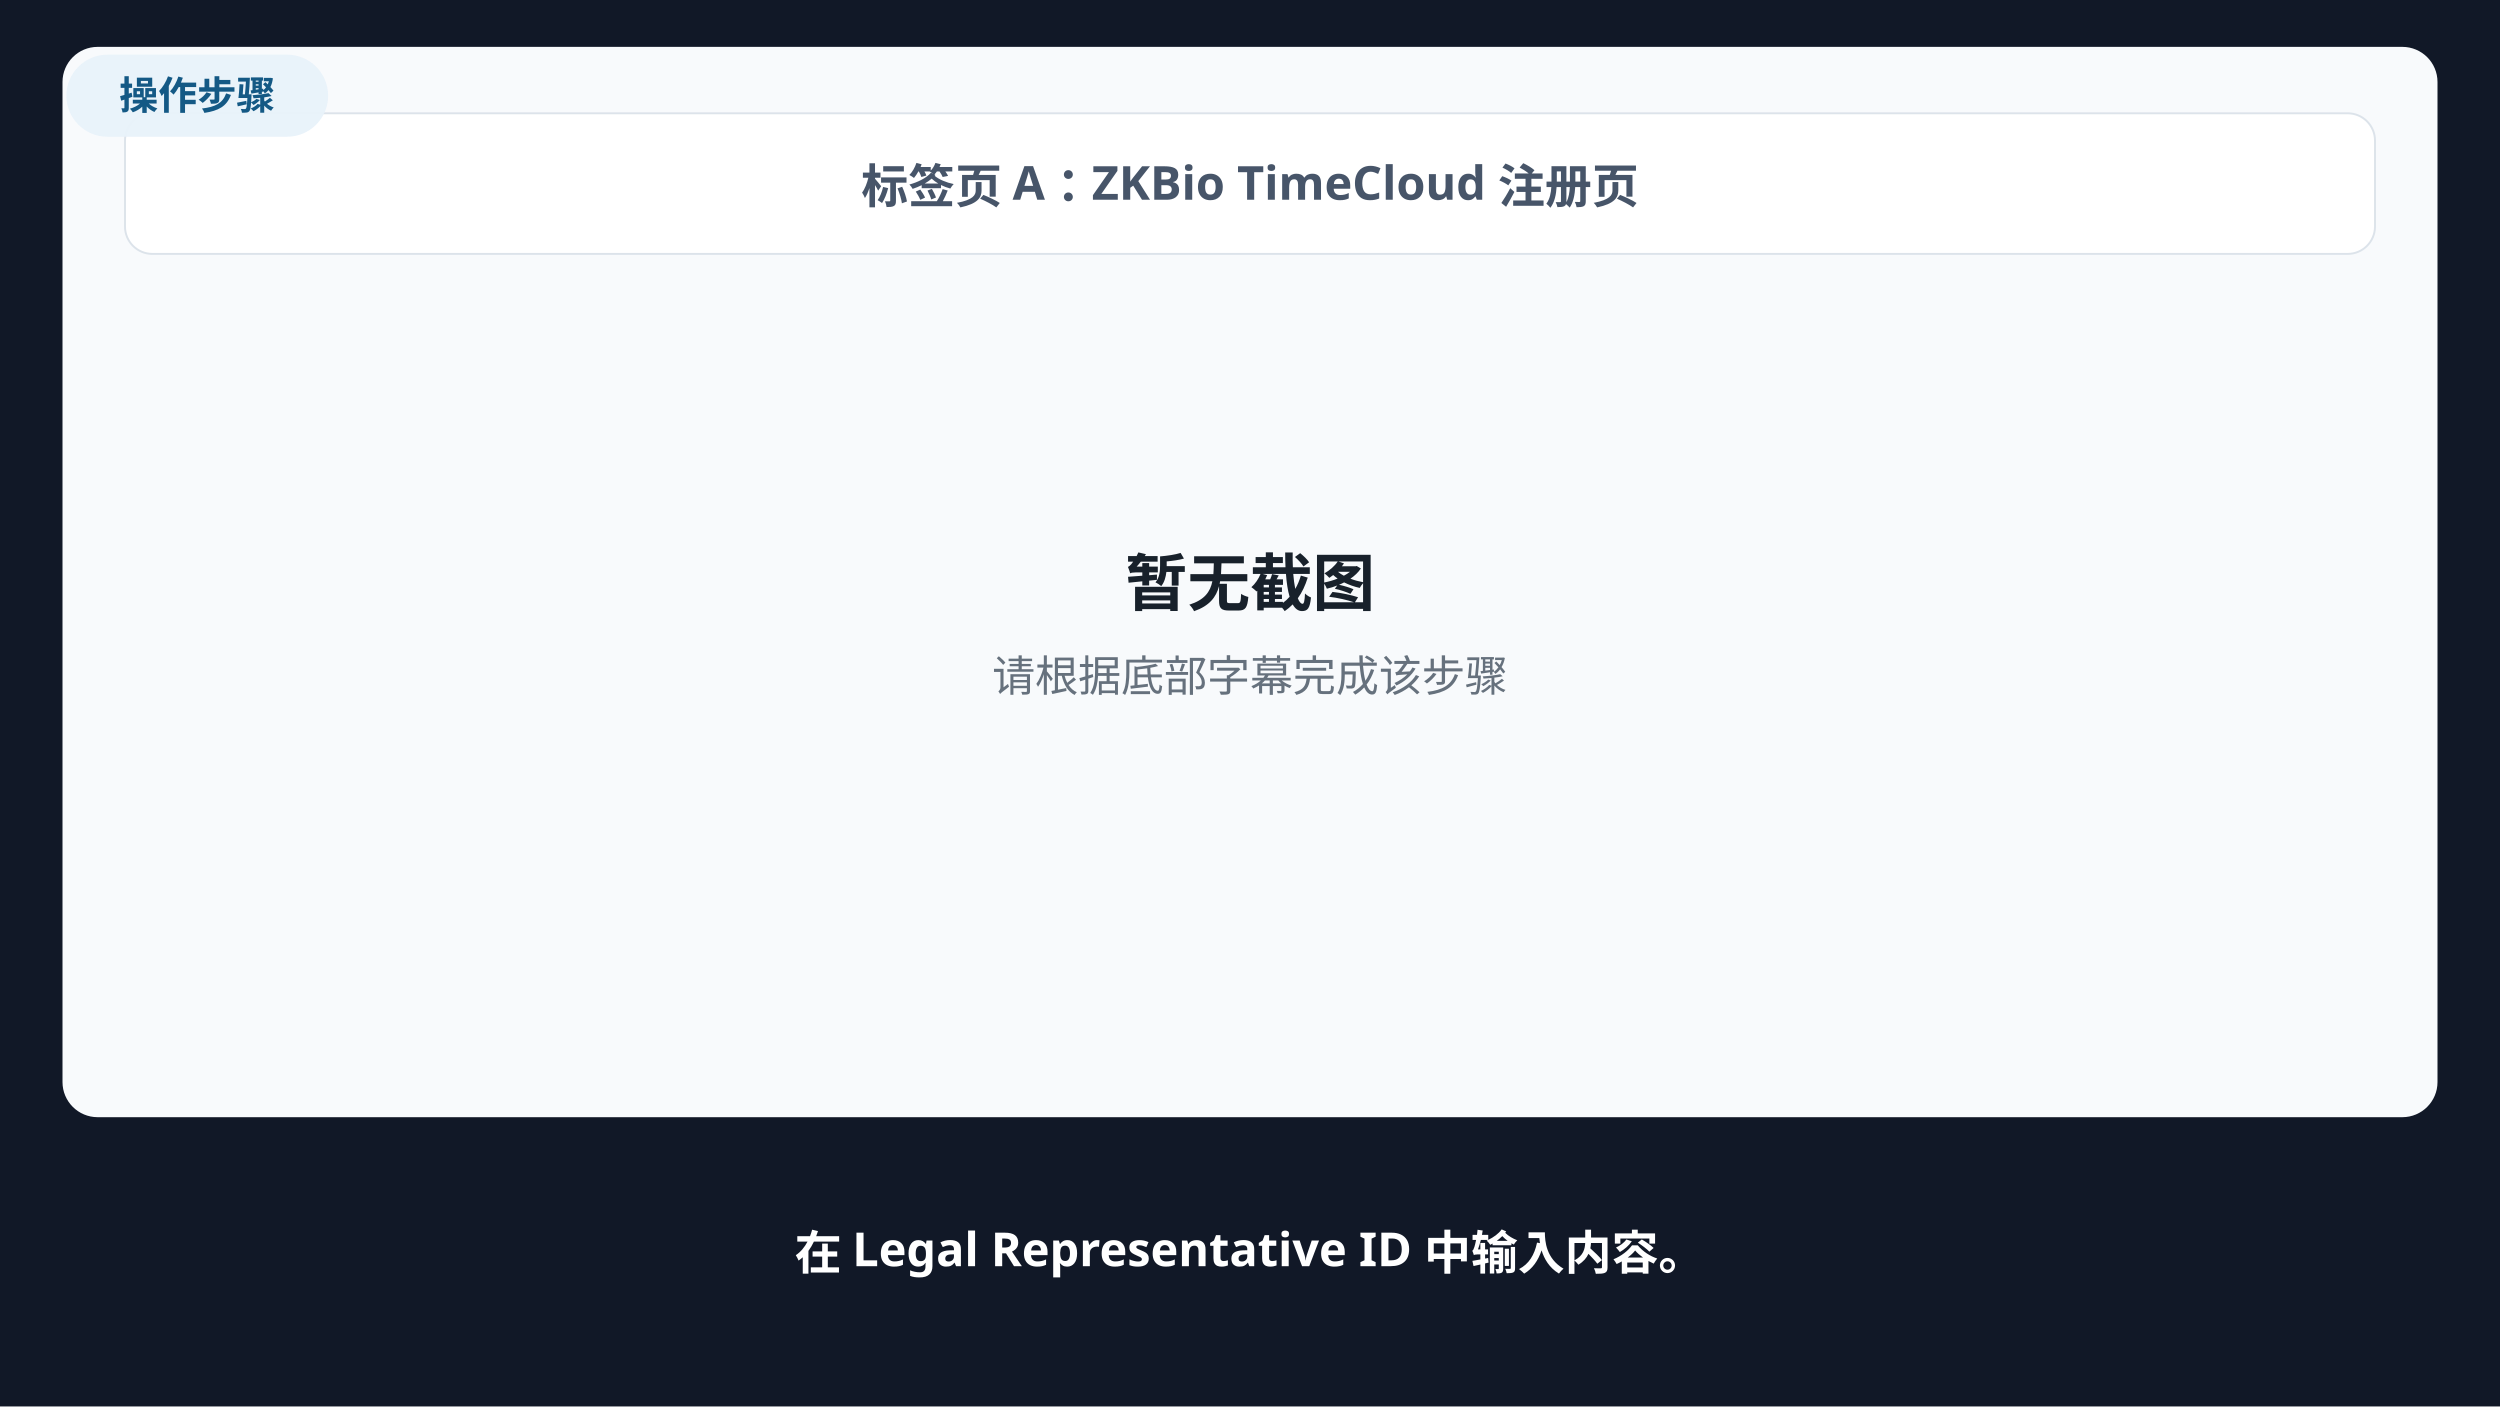
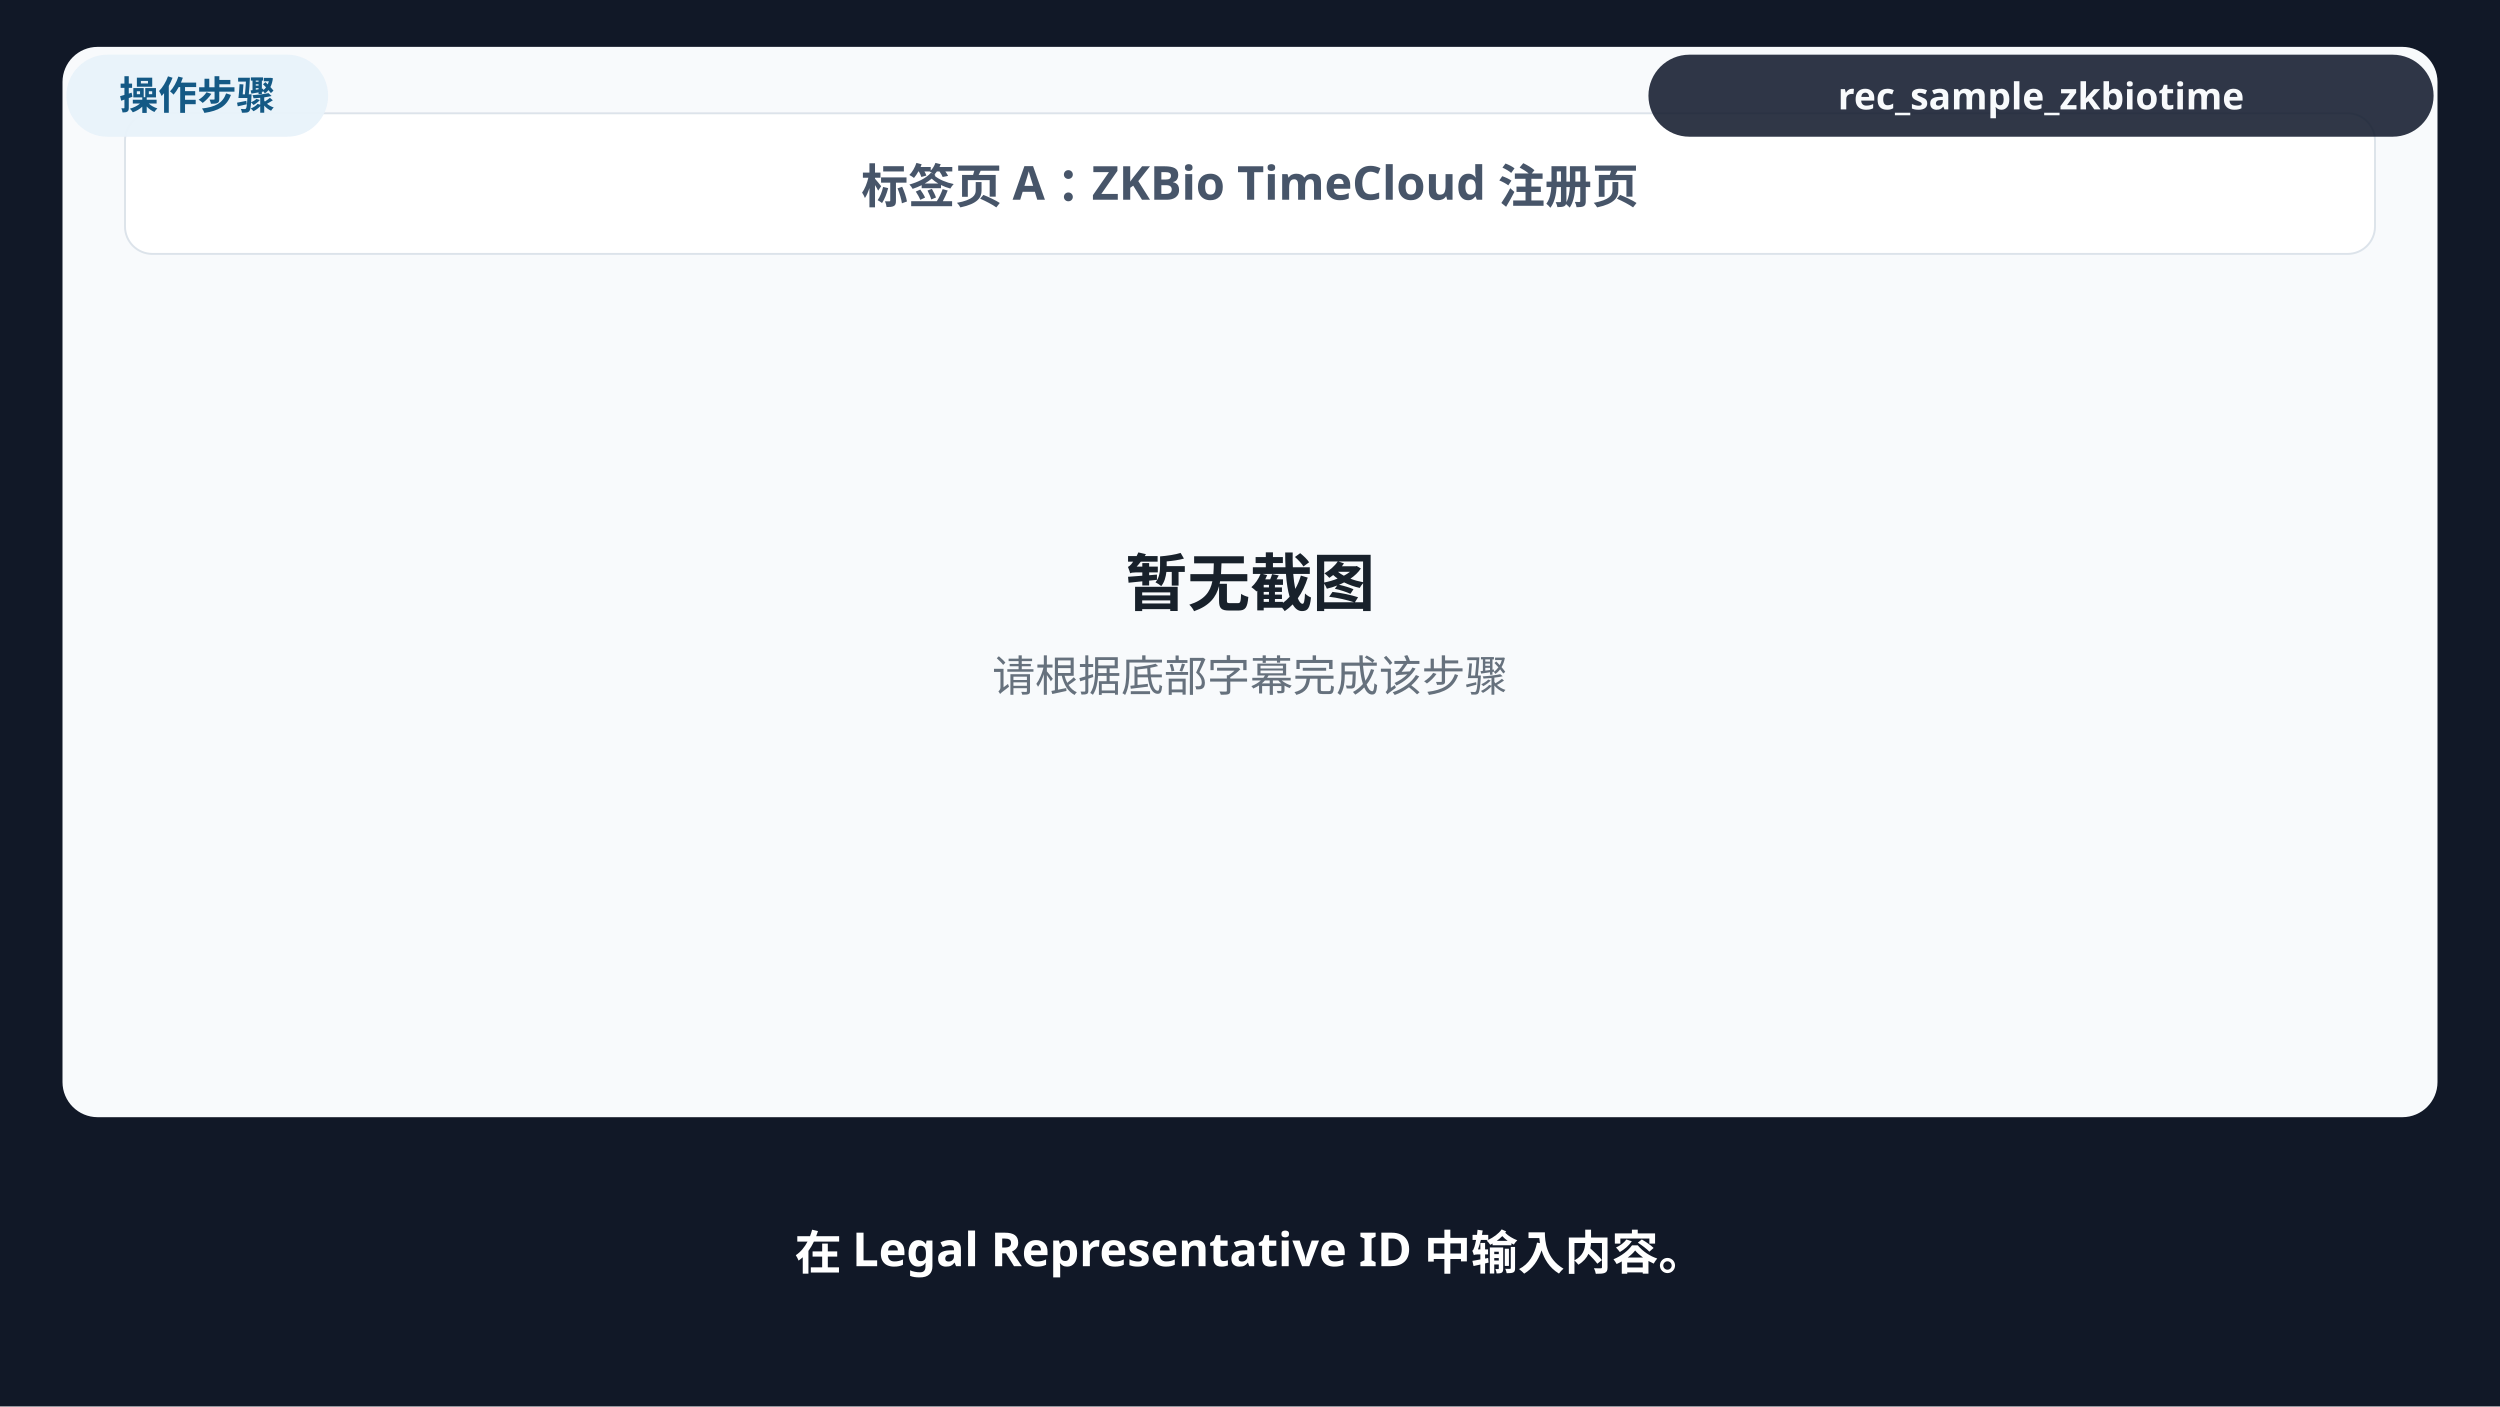
<svg xmlns="http://www.w3.org/2000/svg" width="2560" height="1440" viewBox="0 0 1280 720">
  <rect width="1280" height="720" fill="#111827" />
  <rect x="32" y="24" width="1216" height="548" rx="18" fill="#f8fafc" />
  <rect x="64" y="58" width="1152" height="72" rx="14" fill="#ffffff" stroke="#dce3ea" />
  <text x="640" y="104" text-anchor="middle" font-size="24" font-weight="800" fill="#475569" font-family="Microsoft YaHei, Segoe UI, sans-serif">标签页 A：ZKBio TimeCloud 注册页</text>
  <text x="640" y="310" text-anchor="middle" font-size="32" font-weight="900" fill="#18212b" font-family="Microsoft YaHei, Segoe UI, sans-serif">暂无截图</text>
  <text x="640" y="354" text-anchor="middle" font-size="22" fill="#66717d" font-family="Microsoft YaHei, Segoe UI, sans-serif">请根据底部字幕完成该步骤</text>
  <rect x="34" y="28" width="134" height="42" rx="21" fill="#e8f2fa" opacity="0.96" />
  <text x="101" y="56" text-anchor="middle" font-size="20" font-weight="800" fill="#145985" font-family="Microsoft YaHei, Segoe UI, sans-serif">操作步骤</text>
+   <rect x="844" y="28" width="402" height="42" rx="21" fill="#0f172a" opacity="0.86" />
+   <text x="1045" y="56" text-anchor="middle" font-size="19" font-weight="800" fill="#f8fafc" font-family="Microsoft YaHei, Segoe UI, sans-serif">rec_sample_zkbiotime</text>
  <rect x="0" y="586" width="1280" height="134" fill="#111827" opacity="0.88" />
  <text x="640" y="650" text-anchor="middle" font-size="24" font-weight="800" fill="#ffffff" font-family="Microsoft YaHei, Segoe UI, sans-serif">在 Legal Representative ID 中输入内容。</text>
</svg>
